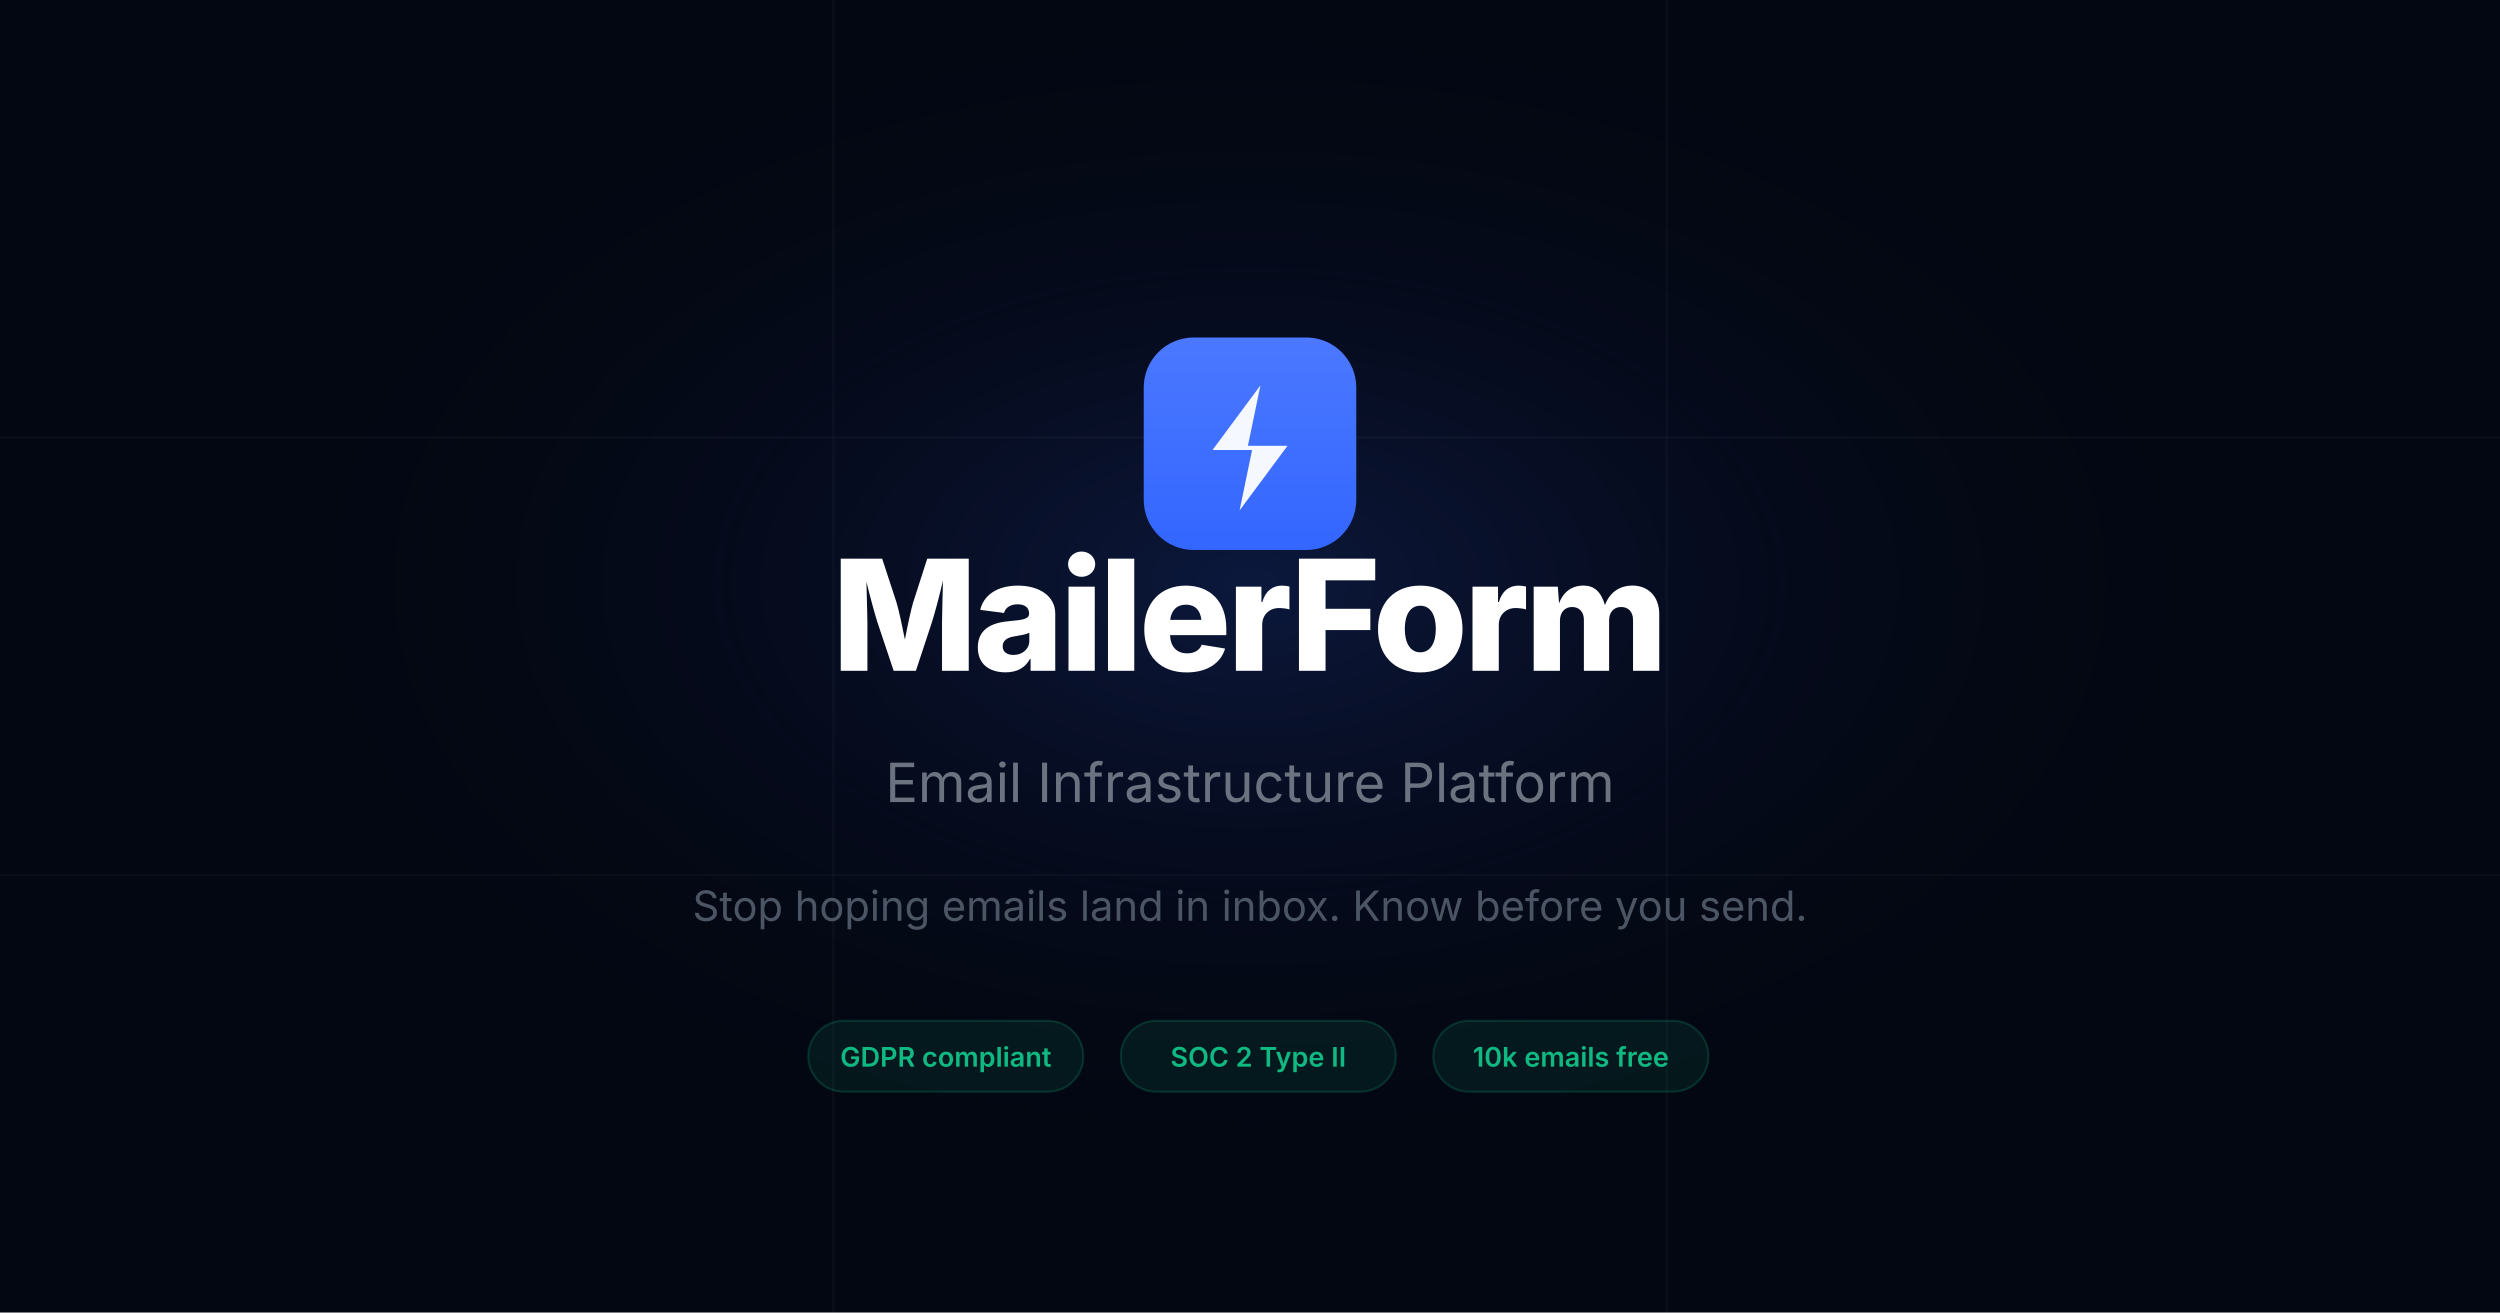
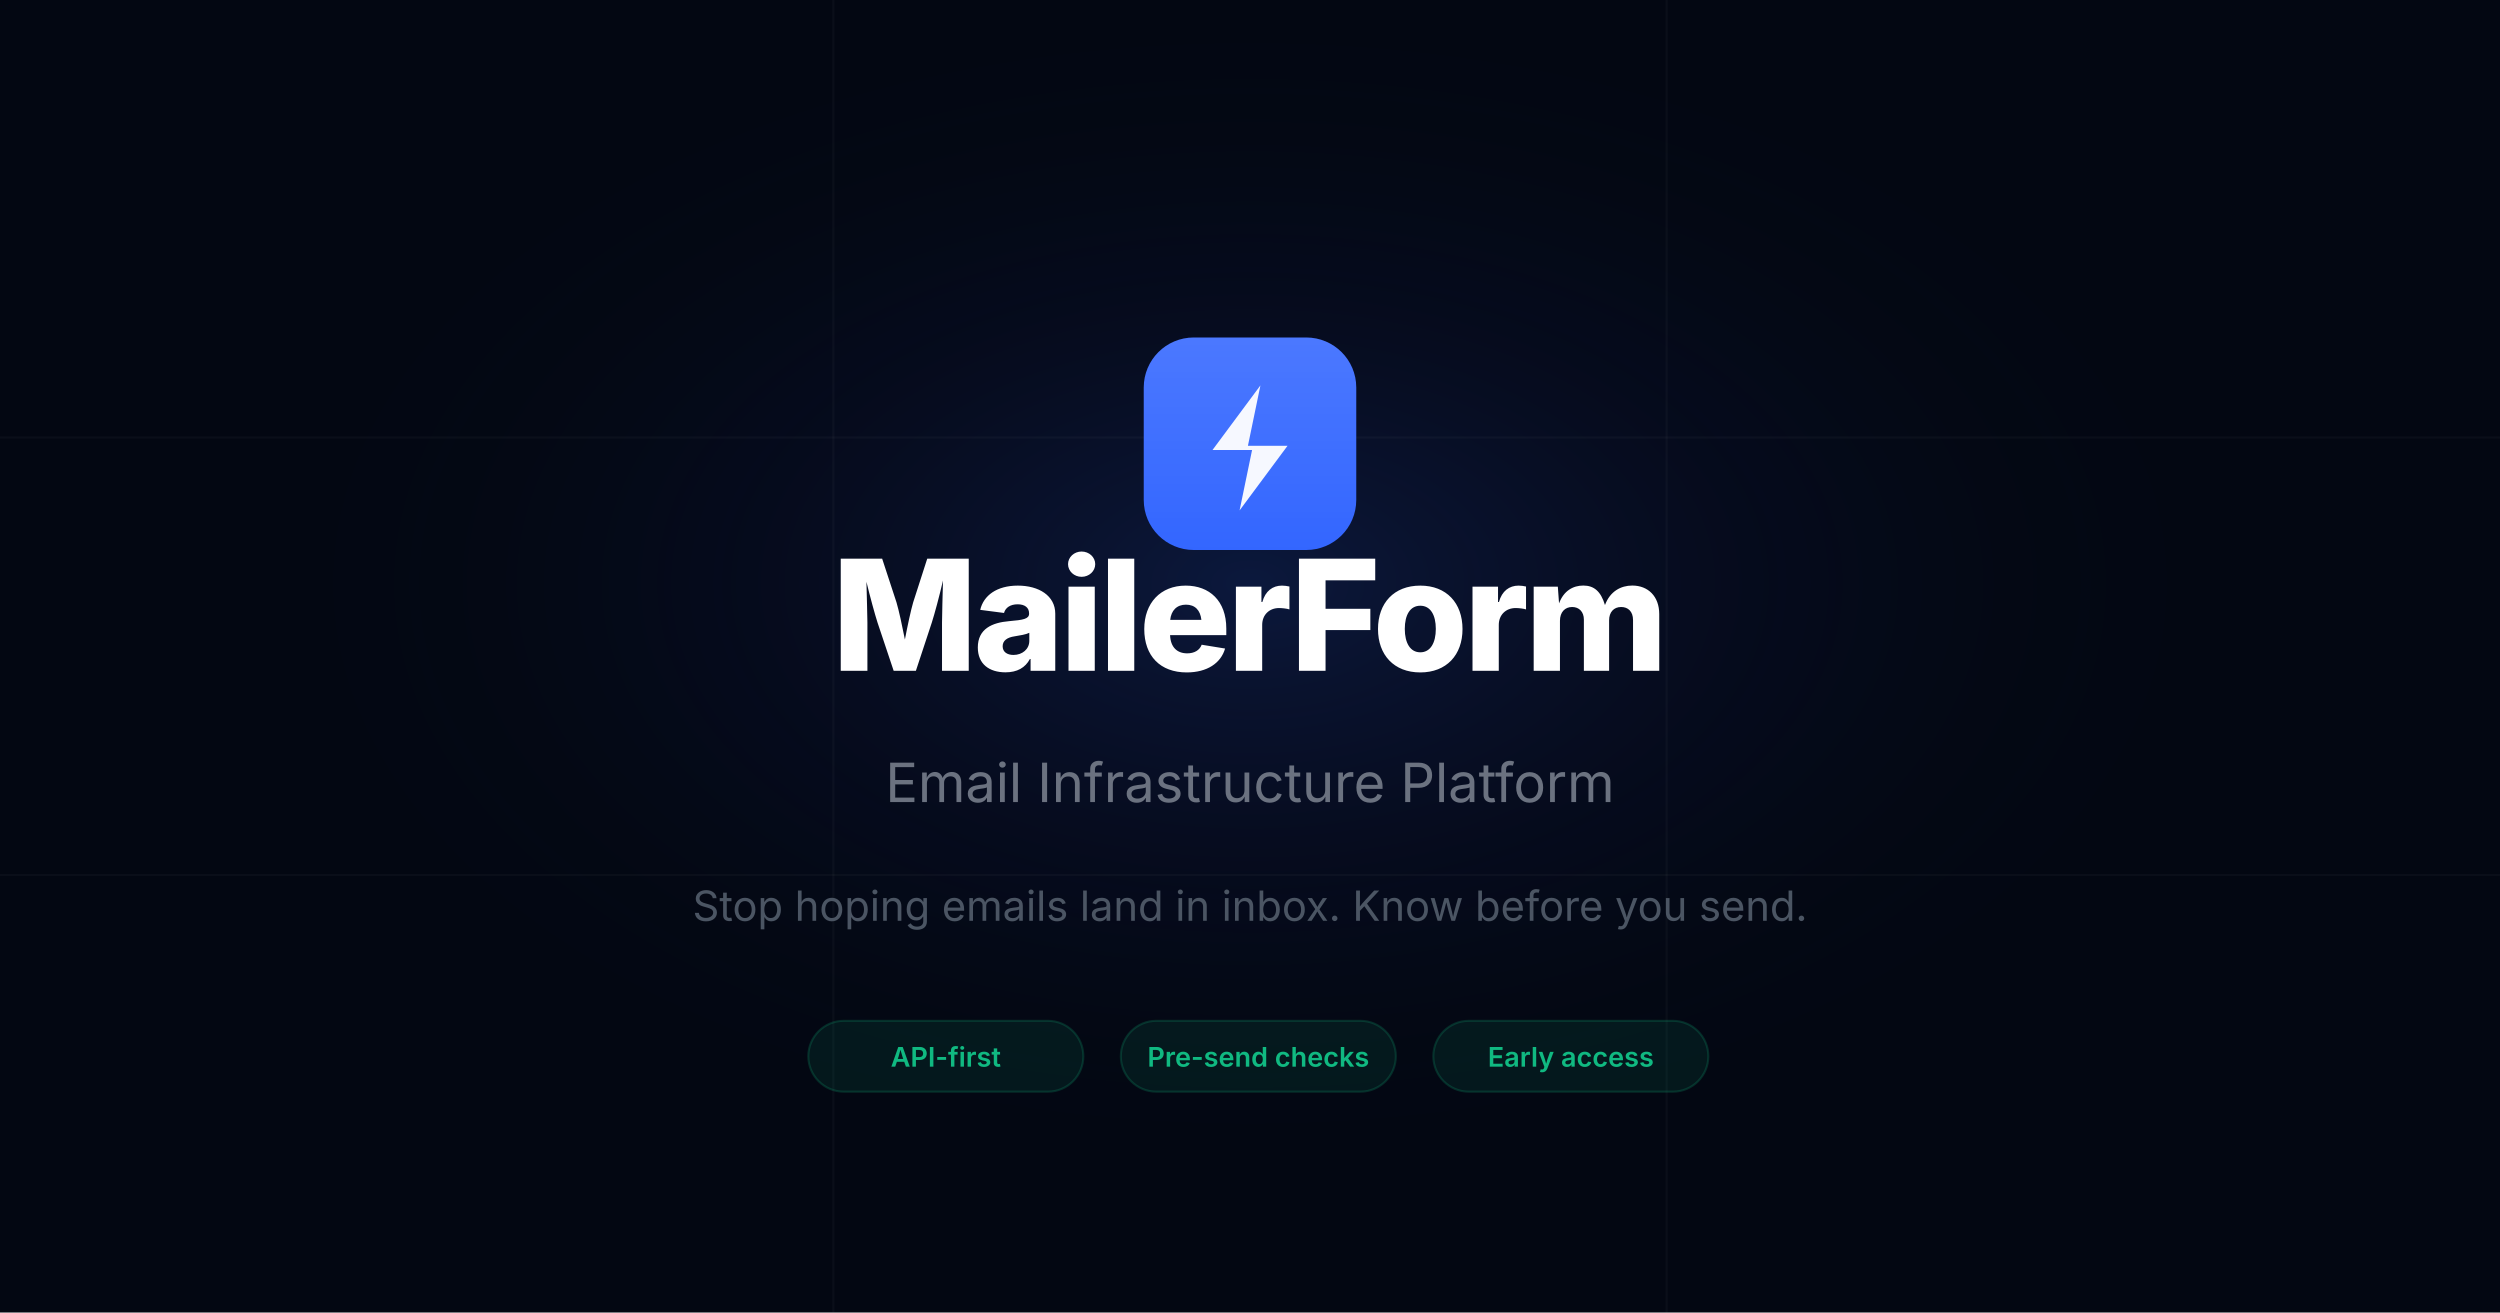
<svg xmlns="http://www.w3.org/2000/svg" width="1200" height="630" viewBox="0 0 1200 630" fill="none">
  <rect width="1200" height="630" fill="#030712" />
  <ellipse cx="600" cy="280" rx="480" ry="280" fill="url(#radialGlow)" />
  <line x1="0" y1="210" x2="1200" y2="210" stroke="white" stroke-opacity="0.03" stroke-width="1" />
  <line x1="0" y1="420" x2="1200" y2="420" stroke="white" stroke-opacity="0.03" stroke-width="1" />
  <line x1="400" y1="0" x2="400" y2="630" stroke="white" stroke-opacity="0.03" stroke-width="1" />
  <line x1="800" y1="0" x2="800" y2="630" stroke="white" stroke-opacity="0.03" stroke-width="1" />
  <rect x="549" y="162" width="102" height="102" rx="24" fill="#3366FF" />
  <rect x="549" y="162" width="102" height="102" rx="24" fill="url(#logoShine)" opacity="0.3" />
  <path d="M605 185 L582 216 H601 L595 245 L618 214 H599 Z" fill="white" opacity="0.95" />
  <text x="600" y="322" text-anchor="middle" fill="white" font-family="Inter, system-ui, -apple-system, BlinkMacSystemFont, sans-serif" font-size="74" font-weight="800" letter-spacing="-2">MailerForm</text>
  <text x="600" y="385" text-anchor="middle" fill="#6B7280" font-family="Inter, system-ui, -apple-system, BlinkMacSystemFont, sans-serif" font-size="26" font-weight="400" letter-spacing="0">Email Infrastructure Platform</text>
  <text x="600" y="442" text-anchor="middle" fill="#4B5563" font-family="Inter, system-ui, -apple-system, BlinkMacSystemFont, sans-serif" font-size="20" font-weight="400">Stop hoping emails land in inbox. Know before you send.</text>
  <g transform="translate(388, 490)">
    <rect width="132" height="34" rx="17" fill="#10B981" fill-opacity="0.1" stroke="#10B981" stroke-opacity="0.2" stroke-width="1" />
-     <text x="66" y="22" text-anchor="middle" fill="#10B981" font-family="Inter, sans-serif" font-size="13" font-weight="600">GDPR compliant</text>
+     <text x="66" y="22" text-anchor="middle" fill="#10B981" font-family="Inter, sans-serif" font-size="13" font-weight="600">API-first</text>
  </g>
  <g transform="translate(538, 490)">
    <rect width="132" height="34" rx="17" fill="#10B981" fill-opacity="0.1" stroke="#10B981" stroke-opacity="0.2" stroke-width="1" />
-     <text x="66" y="22" text-anchor="middle" fill="#10B981" font-family="Inter, sans-serif" font-size="13" font-weight="600">SOC 2 Type II</text>
+     <text x="66" y="22" text-anchor="middle" fill="#10B981" font-family="Inter, sans-serif" font-size="13" font-weight="600">Pre-send checks</text>
  </g>
  <g transform="translate(688, 490)">
    <rect width="132" height="34" rx="17" fill="#10B981" fill-opacity="0.1" stroke="#10B981" stroke-opacity="0.2" stroke-width="1" />
-     <text x="66" y="22" text-anchor="middle" fill="#10B981" font-family="Inter, sans-serif" font-size="13" font-weight="600">10k emails free</text>
+     <text x="66" y="22" text-anchor="middle" fill="#10B981" font-family="Inter, sans-serif" font-size="13" font-weight="600">Early access</text>
  </g>
  <defs>
    <radialGradient id="radialGlow" cx="50%" cy="50%" r="50%" gradientUnits="objectBoundingBox">
      <stop offset="0%" stop-color="#3366FF" stop-opacity="0.18" />
      <stop offset="100%" stop-color="#030712" stop-opacity="0" />
    </radialGradient>
    <linearGradient id="logoShine" x1="0" y1="0" x2="0" y2="1">
      <stop offset="0%" stop-color="white" stop-opacity="0.4" />
      <stop offset="100%" stop-color="white" stop-opacity="0" />
    </linearGradient>
  </defs>
</svg>
